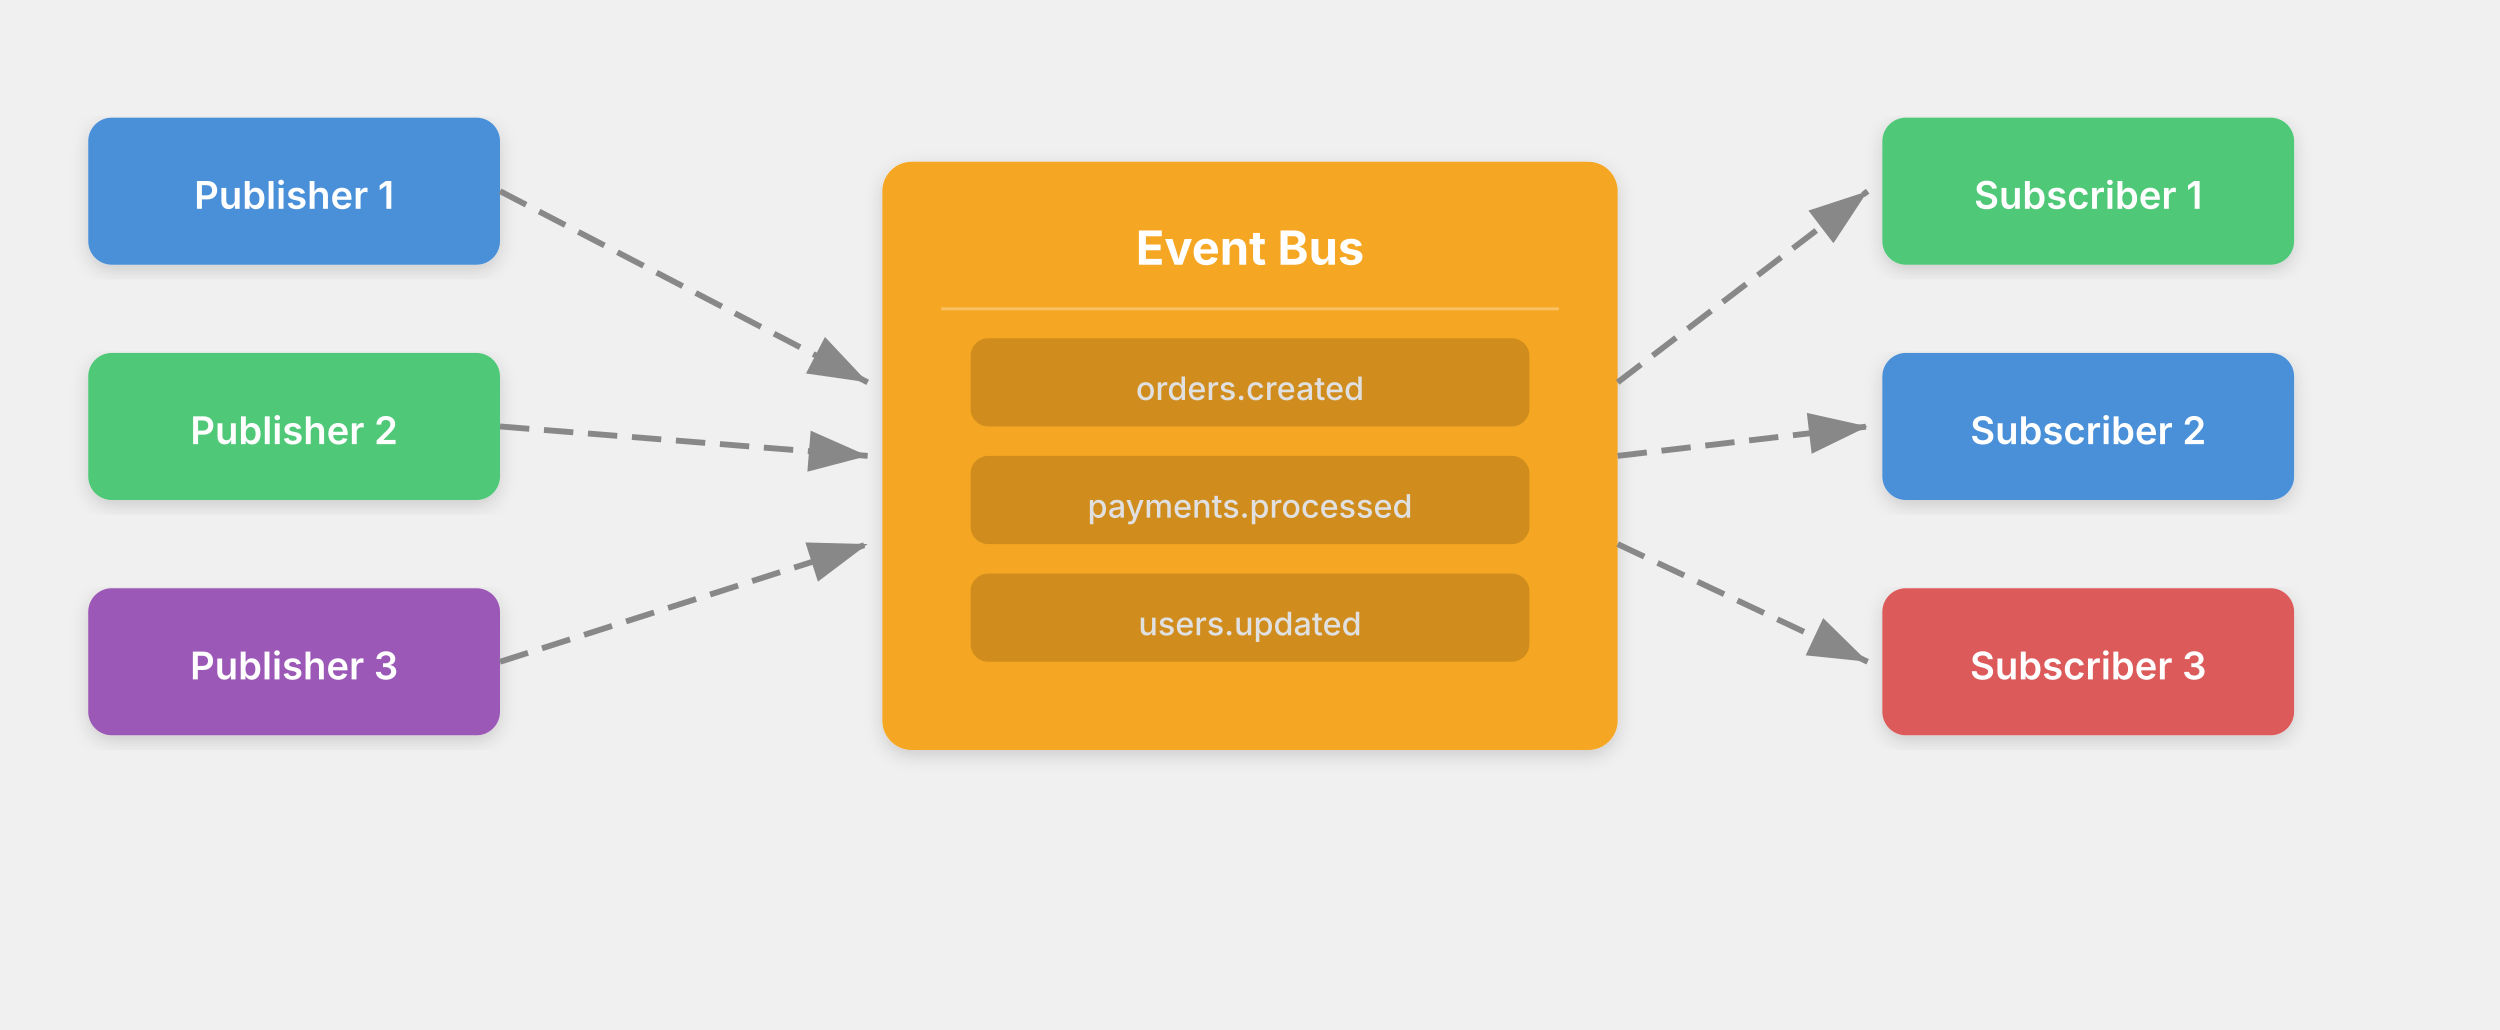
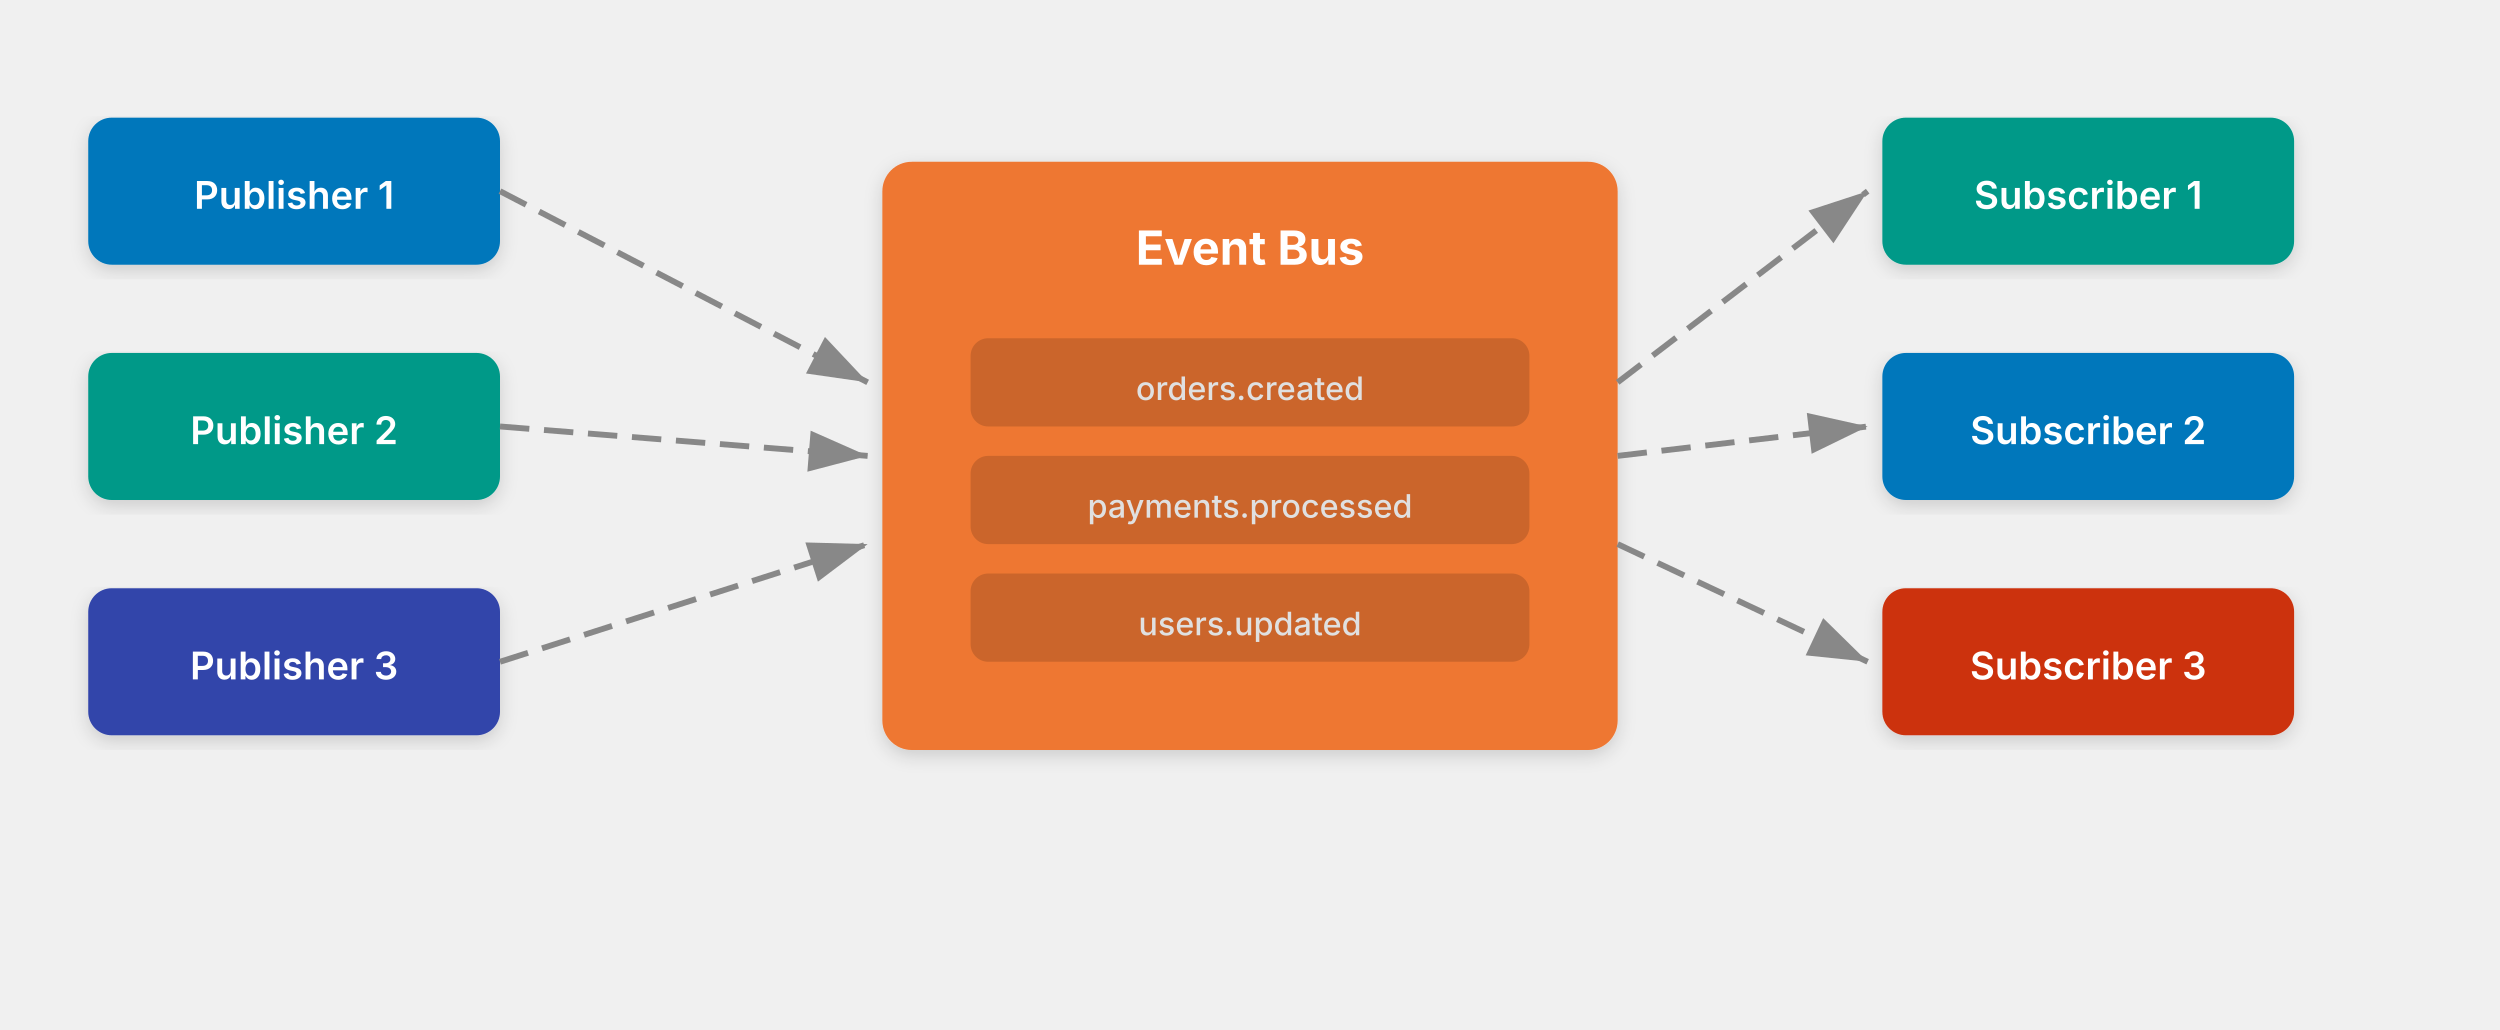
<svg xmlns="http://www.w3.org/2000/svg" viewBox="0 0 850 350" preserveAspectRatio="xMidYMid meet" role="img" aria-label="Event-driven publish-subscribe architecture diagram" id="event-pubsub-diagram">
  <style>
    .ep-box { transition: filter 0.2s ease; cursor: pointer; }
    .ep-box:hover { filter: brightness(1.15) drop-shadow(0 3px 10px rgba(0,0,0,0.3)); }
-     .ep-label { font-family: system-ui, -apple-system, sans-serif; font-size: 13px; font-weight: 600; fill: #fff; }
-     .ep-bus-label { font-family: system-ui, -apple-system, sans-serif; font-size: 16px; font-weight: 700; fill: #fff; }
+     .ep-label { font-family: system-ui, -apple-system, sans-serif; font-size: 13px; font-weight: 600; fill: var(--diagram-label, #FFFFFF); }
+     .ep-bus-label { font-family: system-ui, -apple-system, sans-serif; font-size: 16px; font-weight: 700; fill: var(--diagram-label, #FFFFFF); }
    .ep-topic-label { font-family: system-ui, -apple-system, sans-serif; font-size: 11px; font-weight: 500; fill: var(--diagram-text, #e0e0e0); }
    .ep-connector { stroke: var(--diagram-arrow, #888); stroke-width: 2; }
-     .ep-bus-outline { fill: none; stroke: var(--diagram-amber, #F5A623); stroke-width: 1.5; opacity: 0.4; }
+     .ep-bus-outline { fill: none; stroke: var(--diagram-amber, #EE7733); stroke-width: 1.5; opacity: 0.4; }
    @keyframes dash-flow {
      to { stroke-dashoffset: -20; }
    }
    .ep-connector-animated {
      stroke-dasharray: 10, 5;
      animation: dash-flow 0.8s linear infinite;
    }
  </style>
  <defs>
    <marker id="ep-arrow" markerWidth="10" markerHeight="7" refX="10" refY="3.5" orient="auto">
      <polygon points="0 0, 10 3.5, 0 7" fill="var(--diagram-arrow, #888)" />
    </marker>
    <filter id="ep-shadow" x="-5%" y="-5%" width="110%" height="115%">
      <feDropShadow dx="0" dy="2" stdDeviation="3" flood-opacity="0.15" />
    </filter>
  </defs>
  <g id="pub-1-group">
-     <rect class="ep-box" x="30" y="40" width="140" height="50" rx="8" ry="8" fill="var(--diagram-primary, #4A90D9)" filter="url(#ep-shadow)" />
+     <rect class="ep-box" x="30" y="40" width="140" height="50" rx="8" ry="8" fill="var(--diagram-primary, #0077BB)" filter="url(#ep-shadow)" />
    <text id="pub-1-label" x="100" y="71" text-anchor="middle" class="ep-label">Publisher 1</text>
  </g>
  <g id="pub-2-group">
-     <rect class="ep-box" x="30" y="120" width="140" height="50" rx="8" ry="8" fill="var(--diagram-secondary, #50C878)" filter="url(#ep-shadow)" />
+     <rect class="ep-box" x="30" y="120" width="140" height="50" rx="8" ry="8" fill="var(--diagram-secondary, #009988)" filter="url(#ep-shadow)" />
    <text id="pub-2-label" x="100" y="151" text-anchor="middle" class="ep-label">Publisher 2</text>
  </g>
  <g id="pub-3-group">
-     <rect class="ep-box" x="30" y="200" width="140" height="50" rx="8" ry="8" fill="var(--diagram-purple, #9B59B6)" filter="url(#ep-shadow)" />
+     <rect class="ep-box" x="30" y="200" width="140" height="50" rx="8" ry="8" fill="var(--diagram-purple, #3344AA)" filter="url(#ep-shadow)" />
    <text id="pub-3-label" x="100" y="231" text-anchor="middle" class="ep-label">Publisher 3</text>
  </g>
  <g id="pub-4-group" style="display:none;">
-     <rect class="ep-box" x="30" y="280" width="140" height="50" rx="8" ry="8" fill="var(--diagram-red, #DC5A5A)" filter="url(#ep-shadow)" />
+     <rect class="ep-box" x="30" y="280" width="140" height="50" rx="8" ry="8" fill="var(--diagram-red, #CC3311)" filter="url(#ep-shadow)" />
    <text id="pub-4-label" x="100" y="311" text-anchor="middle" class="ep-label">Publisher 4</text>
  </g>
  <line x1="170" y1="65" x2="295" y2="130" class="ep-connector ep-connector-animated" marker-end="url(#ep-arrow)" />
  <line x1="170" y1="145" x2="295" y2="155" class="ep-connector ep-connector-animated" marker-end="url(#ep-arrow)" />
  <line x1="170" y1="225" x2="295" y2="185" class="ep-connector ep-connector-animated" marker-end="url(#ep-arrow)" />
  <g id="bus-group">
-     <rect class="ep-box" x="300" y="55" width="250" height="200" rx="10" ry="10" fill="var(--diagram-amber, #F5A623)" filter="url(#ep-shadow)" />
+     <rect class="ep-box" x="300" y="55" width="250" height="200" rx="10" ry="10" fill="var(--diagram-amber, #EE7733)" filter="url(#ep-shadow)" />
    <text id="bus-label" x="425" y="90" text-anchor="middle" class="ep-bus-label">Event Bus</text>
-     <line x1="320" y1="105" x2="530" y2="105" stroke="rgba(255,255,255,0.3)" stroke-width="1" />
+     <line x1="320" y1="105" x2="530" y2="105" stroke="color-mix(in srgb, var(--diagram-label, #FFFFFF) 30%, transparent)" stroke-width="1" />
    <rect x="330" y="115" width="190" height="30" rx="6" ry="6" fill="rgba(0,0,0,0.15)" />
    <text id="topic-1" x="425" y="136" text-anchor="middle" class="ep-topic-label">orders.created</text>
    <rect x="330" y="155" width="190" height="30" rx="6" ry="6" fill="rgba(0,0,0,0.15)" />
    <text id="topic-2" x="425" y="176" text-anchor="middle" class="ep-topic-label">payments.processed</text>
    <rect x="330" y="195" width="190" height="30" rx="6" ry="6" fill="rgba(0,0,0,0.15)" />
    <text id="topic-3" x="425" y="216" text-anchor="middle" class="ep-topic-label">users.updated</text>
  </g>
  <line x1="550" y1="130" x2="635" y2="65" class="ep-connector ep-connector-animated" marker-end="url(#ep-arrow)" />
  <line x1="550" y1="155" x2="635" y2="145" class="ep-connector ep-connector-animated" marker-end="url(#ep-arrow)" />
  <line x1="550" y1="185" x2="635" y2="225" class="ep-connector ep-connector-animated" marker-end="url(#ep-arrow)" />
  <g id="sub-1-group">
-     <rect class="ep-box" x="640" y="40" width="140" height="50" rx="8" ry="8" fill="var(--diagram-secondary, #50C878)" filter="url(#ep-shadow)" />
+     <rect class="ep-box" x="640" y="40" width="140" height="50" rx="8" ry="8" fill="var(--diagram-secondary, #009988)" filter="url(#ep-shadow)" />
    <text id="sub-1-label" x="710" y="71" text-anchor="middle" class="ep-label">Subscriber 1</text>
  </g>
  <g id="sub-2-group">
-     <rect class="ep-box" x="640" y="120" width="140" height="50" rx="8" ry="8" fill="var(--diagram-primary, #4A90D9)" filter="url(#ep-shadow)" />
+     <rect class="ep-box" x="640" y="120" width="140" height="50" rx="8" ry="8" fill="var(--diagram-primary, #0077BB)" filter="url(#ep-shadow)" />
    <text id="sub-2-label" x="710" y="151" text-anchor="middle" class="ep-label">Subscriber 2</text>
  </g>
  <g id="sub-3-group">
-     <rect class="ep-box" x="640" y="200" width="140" height="50" rx="8" ry="8" fill="var(--diagram-red, #DC5A5A)" filter="url(#ep-shadow)" />
+     <rect class="ep-box" x="640" y="200" width="140" height="50" rx="8" ry="8" fill="var(--diagram-red, #CC3311)" filter="url(#ep-shadow)" />
    <text id="sub-3-label" x="710" y="231" text-anchor="middle" class="ep-label">Subscriber 3</text>
  </g>
  <g id="sub-4-group" style="display:none;">
-     <rect class="ep-box" x="640" y="280" width="140" height="50" rx="8" ry="8" fill="var(--diagram-purple, #9B59B6)" filter="url(#ep-shadow)" />
+     <rect class="ep-box" x="640" y="280" width="140" height="50" rx="8" ry="8" fill="var(--diagram-purple, #3344AA)" filter="url(#ep-shadow)" />
    <text id="sub-4-label" x="710" y="311" text-anchor="middle" class="ep-label">Subscriber 4</text>
  </g>
</svg>
